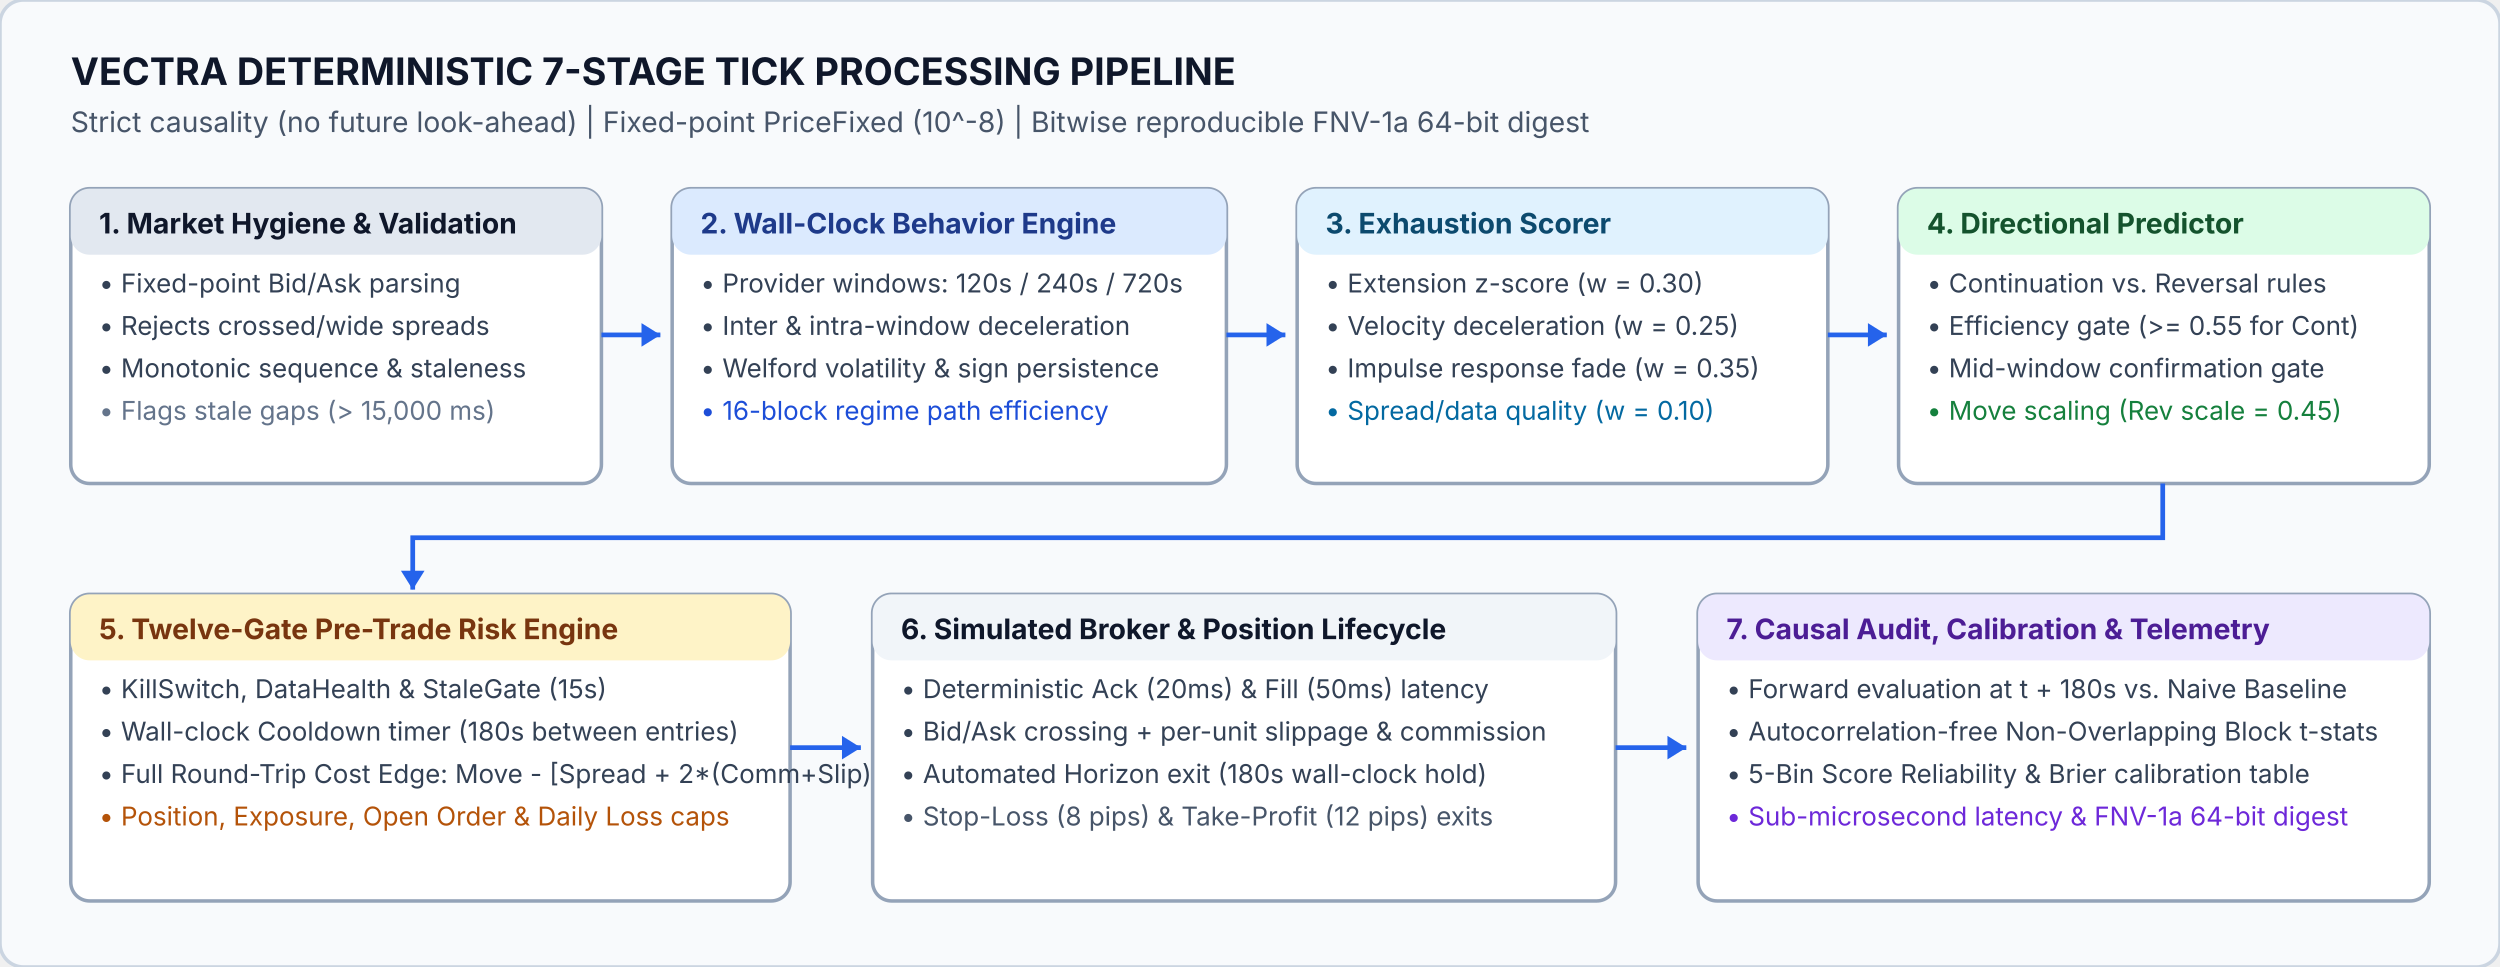
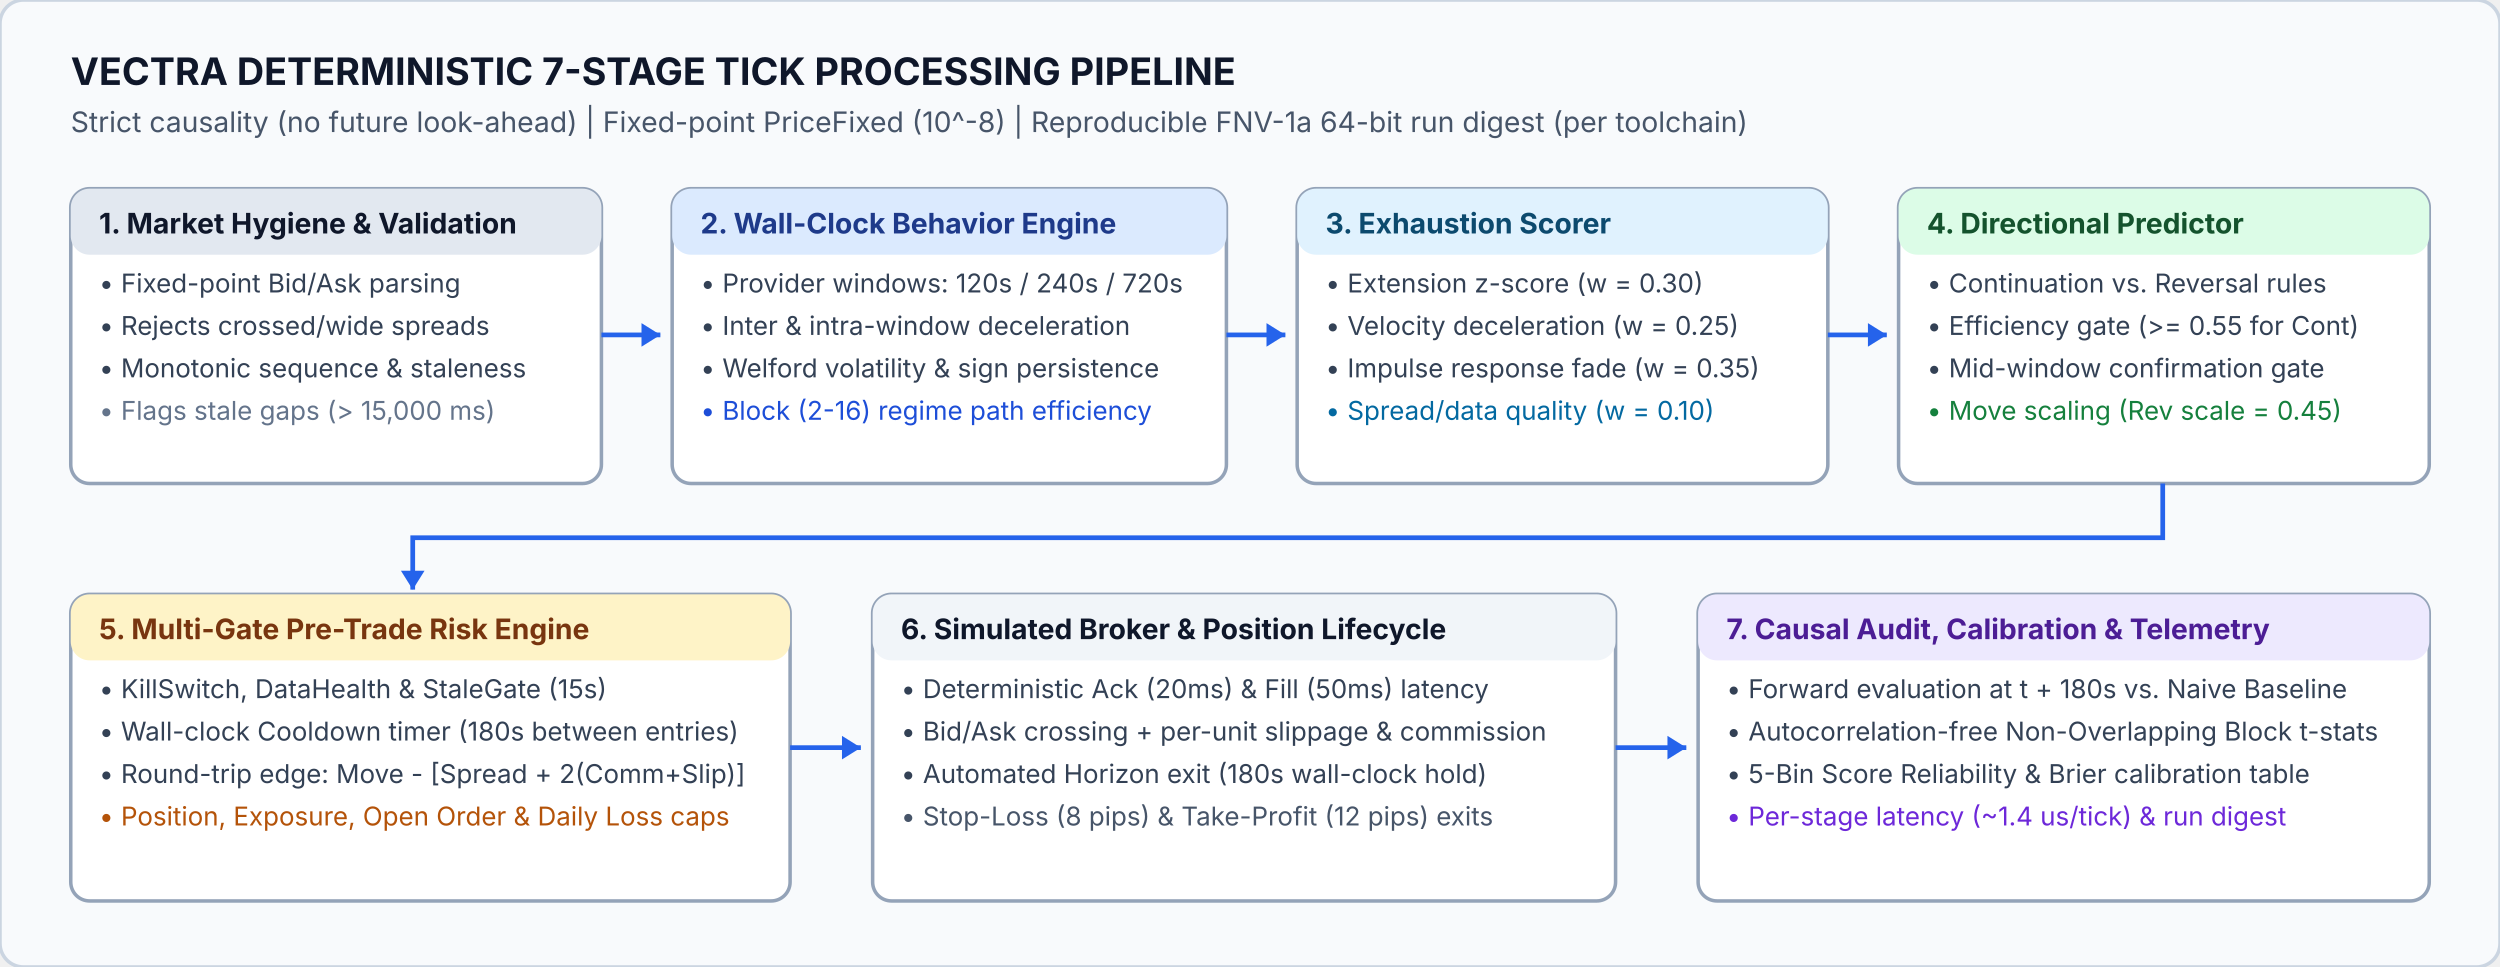
<svg xmlns="http://www.w3.org/2000/svg" viewBox="0 0 1060 410" width="100%" height="auto" font-family="Inter, -apple-system, BlinkMacSystemFont, Segoe UI, Roboto, sans-serif">
  <rect width="1060" height="410" rx="10" fill="#f8fafc" stroke="#cbd5e1" stroke-width="1.5" />
  <text x="30" y="36" font-size="16" font-weight="700" fill="#0f172a">VECTRA DETERMINISTIC 7-STAGE TICK PROCESSING PIPELINE</text>
-   <text x="30" y="56" font-size="12" fill="#475569">Strict causality (no future look-ahead) | Fixed-point PriceFixed (10^-8) | Bitwise reproducible FNV-1a 64-bit digest</text>
+   <text x="30" y="56" font-size="12" fill="#475569">Strict causality (no future look-ahead) | Fixed-point PriceFixed (10^-8) | Reproducible FNV-1a 64-bit run digest (per toolchain)</text>
  <rect x="30" y="80" width="225" height="125" rx="8" fill="#ffffff" stroke="#94a3b8" stroke-width="1.5" />
  <rect x="30" y="80" width="225" height="28" rx="8" fill="#e2e8f0" />
  <text x="42" y="99" font-size="12" font-weight="700" fill="#0f172a">1. Market Hygiene &amp; Validation</text>
  <text x="42" y="124" font-size="11" fill="#334155">• Fixed-point Bid/Ask parsing</text>
  <text x="42" y="142" font-size="11" fill="#334155">• Rejects crossed/wide spreads</text>
  <text x="42" y="160" font-size="11" fill="#334155">• Monotonic sequence &amp; staleness</text>
  <text x="42" y="178" font-size="11" fill="#64748b">• Flags stale gaps (&gt; 15,000 ms)</text>
  <line x1="255" y1="142" x2="280" y2="142" stroke="#2563eb" stroke-width="2" />
  <polygon points="280,142 272,137 272,147" fill="#2563eb" />
  <rect x="285" y="80" width="235" height="125" rx="8" fill="#ffffff" stroke="#94a3b8" stroke-width="1.5" />
  <rect x="285" y="80" width="235" height="28" rx="8" fill="#dbeafe" />
  <text x="297" y="99" font-size="12" font-weight="700" fill="#1e3a8a">2. Wall-Clock Behavior Engine</text>
  <text x="297" y="124" font-size="11" fill="#334155">• Provider windows: 120s / 240s / 720s</text>
  <text x="297" y="142" font-size="11" fill="#334155">• Inter &amp; intra-window deceleration</text>
  <text x="297" y="160" font-size="11" fill="#334155">• Welford volatility &amp; sign persistence</text>
-   <text x="297" y="178" font-size="11" fill="#1d4ed8">• 16-block regime path efficiency</text>
+   <text x="297" y="178" font-size="11" fill="#1d4ed8">• Block (2-16) regime path efficiency</text>
  <line x1="520" y1="142" x2="545" y2="142" stroke="#2563eb" stroke-width="2" />
  <polygon points="545,142 537,137 537,147" fill="#2563eb" />
  <rect x="550" y="80" width="225" height="125" rx="8" fill="#ffffff" stroke="#94a3b8" stroke-width="1.5" />
  <rect x="550" y="80" width="225" height="28" rx="8" fill="#e0f2fe" />
  <text x="562" y="99" font-size="12" font-weight="700" fill="#0c4a6e">3. Exhaustion Scorer</text>
  <text x="562" y="124" font-size="11" fill="#334155">• Extension z-score (w = 0.30)</text>
  <text x="562" y="142" font-size="11" fill="#334155">• Velocity deceleration (w = 0.25)</text>
  <text x="562" y="160" font-size="11" fill="#334155">• Impulse response fade (w = 0.35)</text>
  <text x="562" y="178" font-size="11" fill="#0369a1">• Spread/data quality (w = 0.10)</text>
  <line x1="775" y1="142" x2="800" y2="142" stroke="#2563eb" stroke-width="2" />
  <polygon points="800,142 792,137 792,147" fill="#2563eb" />
  <rect x="805" y="80" width="225" height="125" rx="8" fill="#ffffff" stroke="#94a3b8" stroke-width="1.5" />
  <rect x="805" y="80" width="225" height="28" rx="8" fill="#dcfce7" />
  <text x="817" y="99" font-size="12" font-weight="700" fill="#14532d">4. Directional Predictor</text>
  <text x="817" y="124" font-size="11" fill="#334155">• Continuation vs. Reversal rules</text>
  <text x="817" y="142" font-size="11" fill="#334155">• Efficiency gate (&gt;= 0.55 for Cont)</text>
  <text x="817" y="160" font-size="11" fill="#334155">• Mid-window confirmation gate</text>
  <text x="817" y="178" font-size="11" fill="#15803d">• Move scaling (Rev scale = 0.45)</text>
  <path d="M 917 205 L 917 228 L 175 228 L 175 250" fill="none" stroke="#2563eb" stroke-width="2" />
  <polygon points="175,250 170,242 180,242" fill="#2563eb" />
  <rect x="30" y="252" width="305" height="130" rx="8" fill="#ffffff" stroke="#94a3b8" stroke-width="1.5" />
  <rect x="30" y="252" width="305" height="28" rx="8" fill="#fef3c7" />
-   <text x="42" y="271" font-size="12" font-weight="700" fill="#78350f">5. Twelve-Gate Pre-Trade Risk Engine</text>
+   <text x="42" y="271" font-size="12" font-weight="700" fill="#78350f">5. Multi-Gate Pre-Trade Risk Engine</text>
  <text x="42" y="296" font-size="11" fill="#334155">• KillSwitch, DataHealth &amp; StaleGate (15s)</text>
  <text x="42" y="314" font-size="11" fill="#334155">• Wall-clock Cooldown timer (180s between entries)</text>
-   <text x="42" y="332" font-size="11" fill="#334155">• Full Round-Trip Cost Edge: Move - [Spread + 2*(Comm+Slip)]</text>
+   <text x="42" y="332" font-size="11" fill="#334155">• Round-trip edge: Move - [Spread + 2(Comm+Slip)]</text>
  <text x="42" y="350" font-size="11" fill="#b45309">• Position, Exposure, Open Order &amp; Daily Loss caps</text>
  <line x1="335" y1="317" x2="365" y2="317" stroke="#2563eb" stroke-width="2" />
  <polygon points="365,317 357,312 357,322" fill="#2563eb" />
  <rect x="370" y="252" width="315" height="130" rx="8" fill="#ffffff" stroke="#94a3b8" stroke-width="1.5" />
  <rect x="370" y="252" width="315" height="28" rx="8" fill="#f1f5f9" />
  <text x="382" y="271" font-size="12" font-weight="700" fill="#0f172a">6. Simulated Broker &amp; Position Lifecycle</text>
  <text x="382" y="296" font-size="11" fill="#334155">• Deterministic Ack (20ms) &amp; Fill (50ms) latency</text>
  <text x="382" y="314" font-size="11" fill="#334155">• Bid/Ask crossing + per-unit slippage &amp; commission</text>
  <text x="382" y="332" font-size="11" fill="#334155">• Automated Horizon exit (180s wall-clock hold)</text>
  <text x="382" y="350" font-size="11" fill="#475569">• Stop-Loss (8 pips) &amp; Take-Profit (12 pips) exits</text>
  <line x1="685" y1="317" x2="715" y2="317" stroke="#2563eb" stroke-width="2" />
  <polygon points="715,317 707,312 707,322" fill="#2563eb" />
  <rect x="720" y="252" width="310" height="130" rx="8" fill="#ffffff" stroke="#94a3b8" stroke-width="1.5" />
  <rect x="720" y="252" width="310" height="28" rx="8" fill="#ede9fe" />
  <text x="732" y="271" font-size="12" font-weight="700" fill="#4c1d95">7. Causal Audit, Calibration &amp; Telemetry</text>
  <text x="732" y="296" font-size="11" fill="#334155">• Forward evaluation at t + 180s vs. Naive Baseline</text>
  <text x="732" y="314" font-size="11" fill="#334155">• Autocorrelation-free Non-Overlapping Block t-stats</text>
  <text x="732" y="332" font-size="11" fill="#334155">• 5-Bin Score Reliability &amp; Brier calibration table</text>
-   <text x="732" y="350" font-size="11" fill="#6d28d9">• Sub-microsecond latency &amp; FNV-1a 64-bit digest</text>
+   <text x="732" y="350" font-size="11" fill="#6d28d9">• Per-stage latency (~1.4 us/tick) &amp; run digest</text>
</svg>
